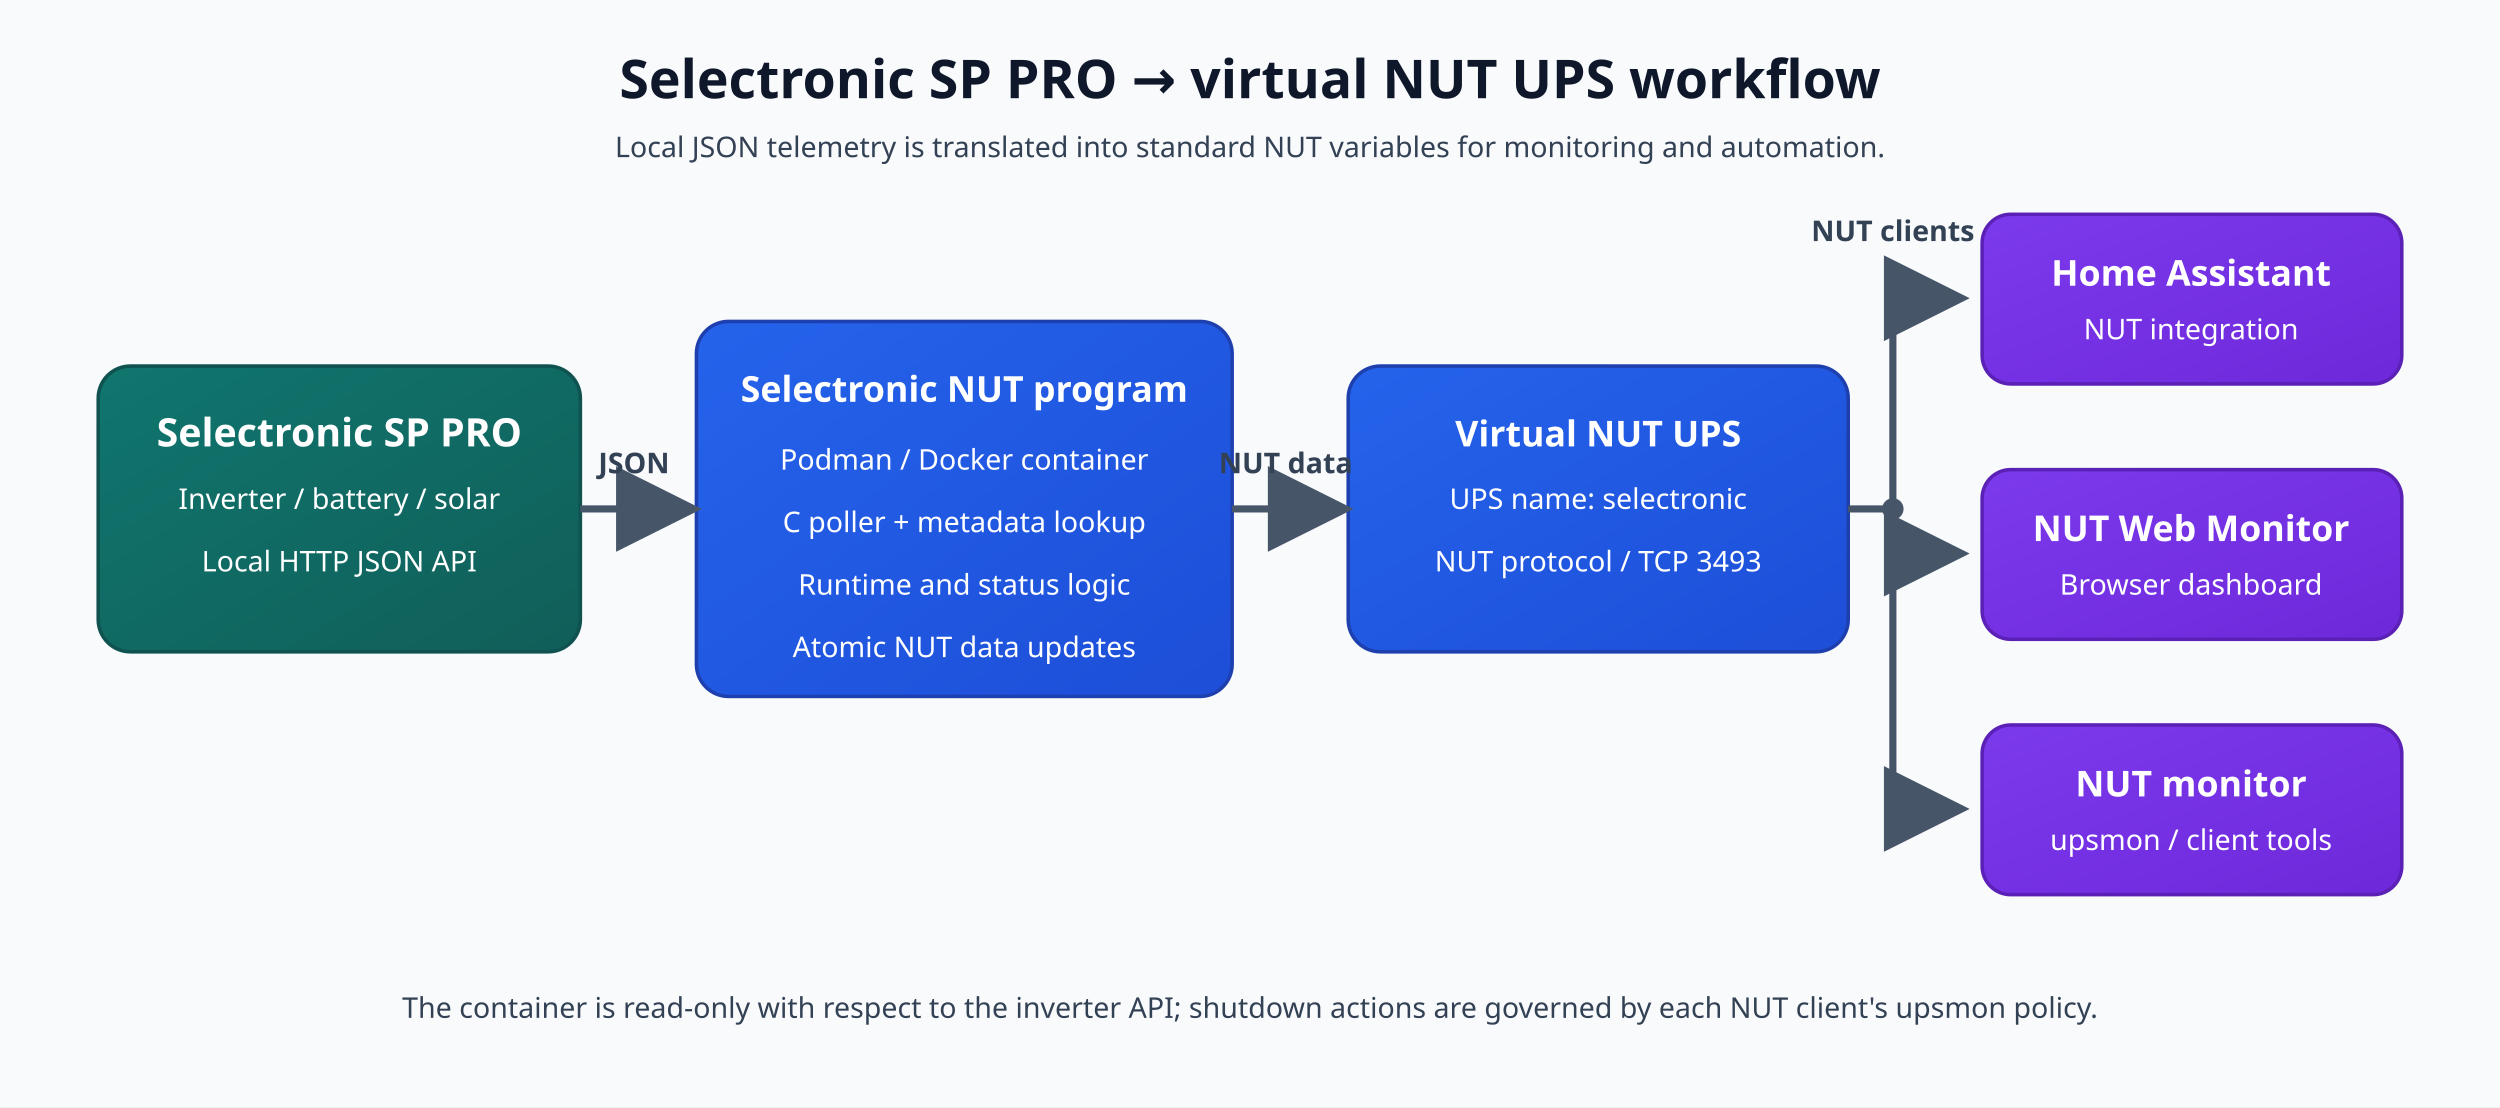
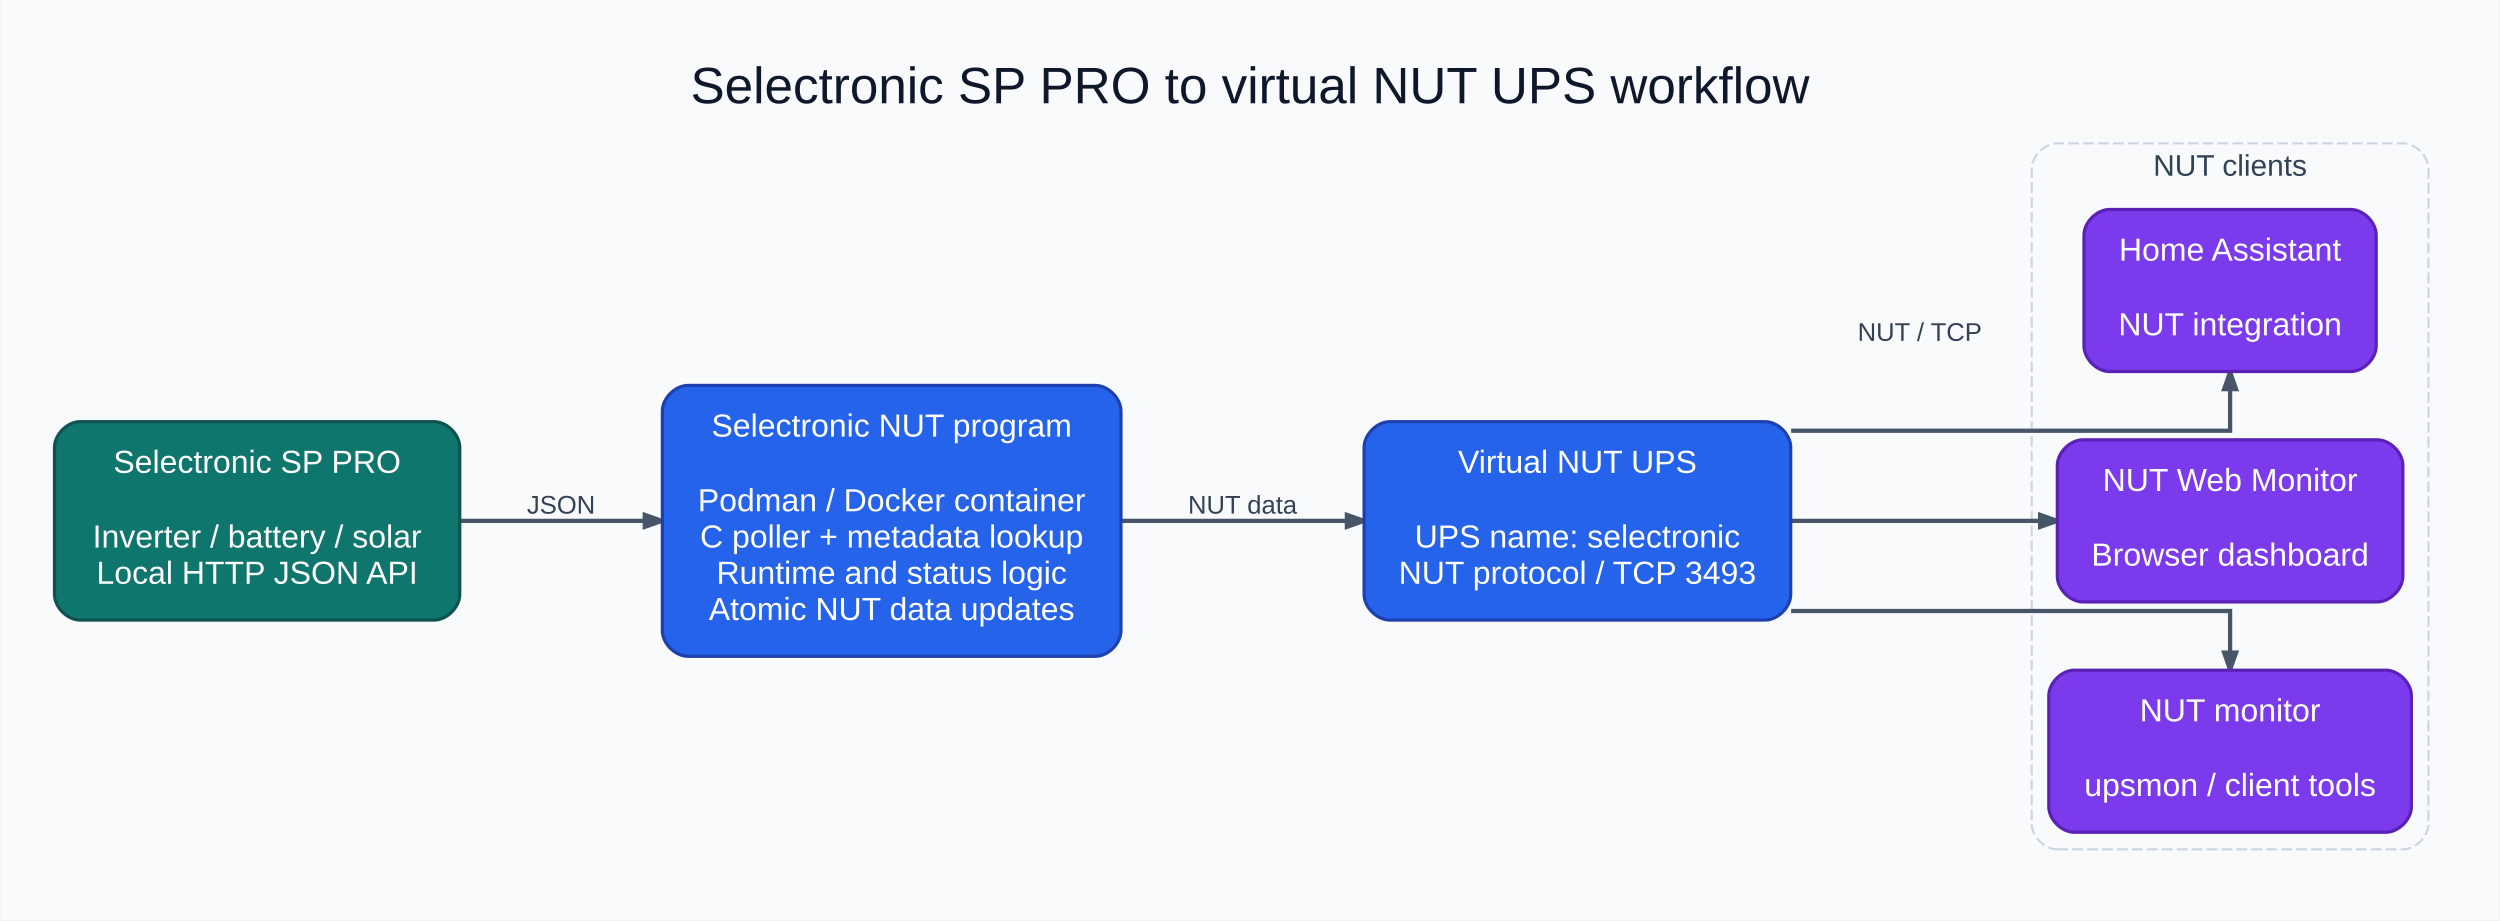
- <svg xmlns="http://www.w3.org/2000/svg" width="1400" height="620" viewBox="0 0 1400 620" role="img" aria-labelledby="title desc">
-   <defs>
-     <linearGradient id="source" x1="0" x2="1" y1="0" y2="1">
-       <stop offset="0" stop-color="#0f766e" />
-       <stop offset="1" stop-color="#115e59" />
-     </linearGradient>
-     <linearGradient id="service" x1="0" x2="1" y1="0" y2="1">
-       <stop offset="0" stop-color="#2563eb" />
-       <stop offset="1" stop-color="#1d4ed8" />
-     </linearGradient>
-     <linearGradient id="client" x1="0" x2="1" y1="0" y2="1">
-       <stop offset="0" stop-color="#7c3aed" />
-       <stop offset="1" stop-color="#6d28d9" />
-     </linearGradient>
-     <marker id="arrow" markerWidth="12" markerHeight="12" refX="10" refY="6" orient="auto">
-       <path d="M0,0 L12,6 L0,12 z" fill="#475569" />
-     </marker>
-     <style>
-       .heading { font-family: sans-serif; font-size: 20px; font-weight: 700; fill: white; }
-       .source-heading { font-size: 22px; }
-       .body { font-family: sans-serif; font-size: 16px; font-weight: 500; fill: white; }
-       .small { font: 500 16px sans-serif; fill: #334155; }
-       .title { font: 700 30px sans-serif; fill: #0f172a; }
-       .arrow-label { font: 600 16px sans-serif; fill: #334155; }
-     </style>
-   </defs>
-   <rect width="1400" height="620" fill="#f8fafc" />
-   <text x="700" y="55" text-anchor="middle" class="title">Selectronic SP PRO → virtual NUT UPS workflow</text>
-   <text x="700" y="88" text-anchor="middle" class="small">Local JSON telemetry is translated into standard NUT variables for monitoring and automation.</text>
-   <g>
-     <rect x="55" y="205" rx="18" width="270" height="160" fill="url(#source)" stroke="#0f5250" stroke-width="2" />
-     <text x="190" y="250" text-anchor="middle" class="heading source-heading">Selectronic SP PRO</text>
-     <text x="190" y="285" text-anchor="middle" class="body">Inverter / battery / solar</text>
-     <text x="190" y="320" text-anchor="middle" class="body">Local HTTP JSON API</text>
+ <svg xmlns="http://www.w3.org/2000/svg" width="1171pt" height="431pt" viewBox="0.00 0.00 1171.40 431.40">
+   <g id="graph0" class="graph" transform="scale(1 1) rotate(0) translate(25.2 406.2)">
+     <polygon fill="#f8fafc" stroke="transparent" points="-25.2,25.2 -25.2,-406.2 1146.2,-406.2 1146.2,25.2 -25.2,25.2" />
+     <text text-anchor="middle" x="560.5" y="-357.8" font-family="Arial" font-size="24.00" fill="#0f172a">Selectronic SP PRO to virtual NUT UPS workflow</text>
+     <g id="clust1" class="cluster">
+       <path fill="#f8fafc" stroke="#cbd5e1" stroke-dasharray="5,2" d="M939,-8C939,-8 1101,-8 1101,-8 1107,-8 1113,-14 1113,-20 1113,-20 1113,-327 1113,-327 1113,-333 1107,-339 1101,-339 1101,-339 939,-339 939,-339 933,-339 927,-333 927,-327 927,-327 927,-20 927,-20 927,-14 933,-8 939,-8" />
+       <text text-anchor="middle" x="1020" y="-323.8" font-family="Arial" font-size="14.00" fill="#334155">NUT clients</text>
+     </g>
+     <g id="edge1" class="edge">
+       <path fill="none" stroke="#475569" stroke-width="2" d="M190.36,-162C190.36,-162 276.76,-162 276.76,-162" />
+       <polygon fill="#475569" stroke="#475569" stroke-width="2" points="276.76,-164.8 284.76,-162 276.76,-159.2 276.76,-164.8" />
+       <text text-anchor="middle" x="237.5" y="-165.4" font-family="Arial" font-size="12.00" fill="#334155">JSON</text>
+     </g>
+     <g id="edge2" class="edge">
+       <path fill="none" stroke="#475569" stroke-width="2" d="M500,-162C500,-162 605.93,-162 605.93,-162" />
+       <polygon fill="#475569" stroke="#475569" stroke-width="2" points="605.93,-164.8 613.93,-162 605.93,-159.2 605.93,-164.8" />
+       <text text-anchor="middle" x="557" y="-165.4" font-family="Arial" font-size="12.00" fill="#334155">NUT data</text>
+     </g>
+     <g id="edge3" class="edge">
+       <path fill="none" stroke="#475569" stroke-width="2" d="M814.2,-204.25C903.44,-204.25 1020,-204.25 1020,-204.25 1020,-204.25 1020,-223.75 1020,-223.75" />
+       <polygon fill="#475569" stroke="#475569" stroke-width="2" points="1017.2,-223.75 1020,-231.75 1022.8,-223.75 1017.2,-223.75" />
+       <text text-anchor="middle" x="874.5" y="-246.4" font-family="Arial" font-size="12.00" fill="#334155">NUT / TCP</text>
+     </g>
+     <g id="edge4" class="edge">
+       <path fill="none" stroke="#475569" stroke-width="2" d="M814.2,-162C814.2,-162 930.95,-162 930.95,-162" />
+       <polygon fill="#475569" stroke="#475569" stroke-width="2" points="930.95,-164.8 938.95,-162 930.95,-159.2 930.95,-164.8" />
+     </g>
+     <g id="edge5" class="edge">
+       <path fill="none" stroke="#475569" stroke-width="2" d="M814.2,-119.75C903.44,-119.75 1020,-119.75 1020,-119.75 1020,-119.75 1020,-100.25 1020,-100.25" />
+       <polygon fill="#475569" stroke="#475569" stroke-width="2" points="1022.8,-100.25 1020,-92.25 1017.2,-100.25 1022.8,-100.25" />
+     </g>
+     <g id="node1" class="node">
+       <path fill="#0f766e" stroke="#0f5250" stroke-width="1.5" d="M178,-208.5C178,-208.5 12,-208.5 12,-208.5 6,-208.5 0,-202.5 0,-196.5 0,-196.5 0,-127.5 0,-127.5 0,-121.5 6,-115.5 12,-115.5 12,-115.5 178,-115.5 178,-115.5 184,-115.5 190,-121.5 190,-127.5 190,-127.5 190,-196.5 190,-196.5 190,-202.5 184,-208.5 178,-208.5" />
+       <text text-anchor="middle" x="95" y="-184.5" font-family="Arial" font-size="15.00" fill="white">Selectronic SP PRO</text>
+       <text text-anchor="middle" x="95" y="-149.5" font-family="Arial" font-size="15.00" fill="white">Inverter / battery / solar</text>
+       <text text-anchor="middle" x="95" y="-132.5" font-family="Arial" font-size="15.00" fill="white">Local HTTP JSON API</text>
+     </g>
+     <g id="node2" class="node">
+       <path fill="#2563eb" stroke="#1e40af" stroke-width="1.5" d="M488,-225.5C488,-225.5 297,-225.5 297,-225.5 291,-225.5 285,-219.5 285,-213.5 285,-213.5 285,-110.5 285,-110.5 285,-104.5 291,-98.5 297,-98.5 297,-98.5 488,-98.5 488,-98.5 494,-98.5 500,-104.5 500,-110.5 500,-110.5 500,-213.5 500,-213.5 500,-219.5 494,-225.5 488,-225.5" />
+       <text text-anchor="middle" x="392.5" y="-201.5" font-family="Arial" font-size="15.00" fill="white">Selectronic NUT program</text>
+       <text text-anchor="middle" x="392.5" y="-166.5" font-family="Arial" font-size="15.00" fill="white">Podman / Docker container</text>
+       <text text-anchor="middle" x="392.5" y="-149.5" font-family="Arial" font-size="15.00" fill="white">C poller + metadata lookup</text>
+       <text text-anchor="middle" x="392.5" y="-132.5" font-family="Arial" font-size="15.00" fill="white">Runtime and status logic</text>
+       <text text-anchor="middle" x="392.5" y="-115.5" font-family="Arial" font-size="15.00" fill="white">Atomic NUT data updates</text>
+     </g>
+     <g id="node3" class="node">
+       <path fill="#2563eb" stroke="#1e40af" stroke-width="1.5" d="M802,-208.5C802,-208.5 626,-208.5 626,-208.5 620,-208.5 614,-202.5 614,-196.5 614,-196.5 614,-127.5 614,-127.5 614,-121.5 620,-115.5 626,-115.5 626,-115.5 802,-115.5 802,-115.5 808,-115.5 814,-121.5 814,-127.5 814,-127.5 814,-196.5 814,-196.5 814,-202.5 808,-208.5 802,-208.5" />
+       <text text-anchor="middle" x="714" y="-184.5" font-family="Arial" font-size="15.00" fill="white">Virtual NUT UPS</text>
+       <text text-anchor="middle" x="714" y="-149.5" font-family="Arial" font-size="15.00" fill="white">UPS name: selectronic</text>
+       <text text-anchor="middle" x="714" y="-132.5" font-family="Arial" font-size="15.00" fill="white">NUT protocol / TCP 3493</text>
+     </g>
+     <g id="node4" class="node">
+       <path fill="#7c3aed" stroke="#5b21b6" stroke-width="1.5" d="M1076.5,-308C1076.5,-308 963.5,-308 963.5,-308 957.5,-308 951.5,-302 951.5,-296 951.5,-296 951.5,-244 951.5,-244 951.5,-238 957.5,-232 963.5,-232 963.5,-232 1076.5,-232 1076.5,-232 1082.5,-232 1088.5,-238 1088.5,-244 1088.5,-244 1088.5,-296 1088.5,-296 1088.5,-302 1082.5,-308 1076.5,-308" />
+       <text text-anchor="middle" x="1020" y="-284" font-family="Arial" font-size="15.00" fill="white">Home Assistant</text>
+       <text text-anchor="middle" x="1020" y="-249" font-family="Arial" font-size="15.00" fill="white">NUT integration</text>
+     </g>
+     <g id="node5" class="node">
+       <path fill="#7c3aed" stroke="#5b21b6" stroke-width="1.5" d="M1089,-200C1089,-200 951,-200 951,-200 945,-200 939,-194 939,-188 939,-188 939,-136 939,-136 939,-130 945,-124 951,-124 951,-124 1089,-124 1089,-124 1095,-124 1101,-130 1101,-136 1101,-136 1101,-188 1101,-188 1101,-194 1095,-200 1089,-200" />
+       <text text-anchor="middle" x="1020" y="-176" font-family="Arial" font-size="15.00" fill="white">NUT Web Monitor</text>
+       <text text-anchor="middle" x="1020" y="-141" font-family="Arial" font-size="15.00" fill="white">Browser dashboard</text>
+     </g>
+     <g id="node6" class="node">
+       <path fill="#7c3aed" stroke="#5b21b6" stroke-width="1.5" d="M1093,-92C1093,-92 947,-92 947,-92 941,-92 935,-86 935,-80 935,-80 935,-28 935,-28 935,-22 941,-16 947,-16 947,-16 1093,-16 1093,-16 1099,-16 1105,-22 1105,-28 1105,-28 1105,-80 1105,-80 1105,-86 1099,-92 1093,-92" />
+       <text text-anchor="middle" x="1020" y="-68" font-family="Arial" font-size="15.00" fill="white">NUT monitor</text>
+       <text text-anchor="middle" x="1020" y="-33" font-family="Arial" font-size="15.00" fill="white">upsmon / client tools</text>
+     </g>
  </g>
-   <g>
-     <rect x="390" y="180" rx="18" width="300" height="210" fill="url(#service)" stroke="#1e40af" stroke-width="2" />
-     <text x="540" y="225" text-anchor="middle" class="heading">Selectronic NUT program</text>
-     <text x="540" y="263" text-anchor="middle" class="body">Podman / Docker container</text>
-     <text x="540" y="298" text-anchor="middle" class="body">C poller + metadata lookup</text>
-     <text x="540" y="333" text-anchor="middle" class="body">Runtime and status logic</text>
-     <text x="540" y="368" text-anchor="middle" class="body">Atomic NUT data updates</text>
-   </g>
-   <g>
-     <rect x="755" y="205" rx="18" width="280" height="160" fill="url(#service)" stroke="#1e40af" stroke-width="2" />
-     <text x="895" y="250" text-anchor="middle" class="heading">Virtual NUT UPS</text>
-     <text x="895" y="285" text-anchor="middle" class="body">UPS name: selectronic</text>
-     <text x="895" y="320" text-anchor="middle" class="body">NUT protocol / TCP 3493</text>
-   </g>
-   <g>
-     <rect x="1110" y="120" rx="16" width="235" height="95" fill="url(#client)" stroke="#5b21b6" stroke-width="2" />
-     <text x="1227" y="160" text-anchor="middle" class="heading">Home Assistant</text>
-     <text x="1227" y="190" text-anchor="middle" class="body">NUT integration</text>
-     <rect x="1110" y="263" rx="16" width="235" height="95" fill="url(#client)" stroke="#5b21b6" stroke-width="2" />
-     <text x="1227" y="303" text-anchor="middle" class="heading">NUT Web Monitor</text>
-     <text x="1227" y="333" text-anchor="middle" class="body">Browser dashboard</text>
-     <rect x="1110" y="406" rx="16" width="235" height="95" fill="url(#client)" stroke="#5b21b6" stroke-width="2" />
-     <text x="1227" y="446" text-anchor="middle" class="heading">NUT monitor</text>
-     <text x="1227" y="476" text-anchor="middle" class="body">upsmon / client tools</text>
-   </g>
-   <line x1="325" y1="285" x2="385" y2="285" stroke="#475569" stroke-width="4" marker-end="url(#arrow)" />
-   <text x="355" y="265" text-anchor="middle" class="arrow-label">JSON</text>
-   <line x1="690" y1="285" x2="750" y2="285" stroke="#475569" stroke-width="4" marker-end="url(#arrow)" />
-   <text x="720" y="265" text-anchor="middle" class="arrow-label">NUT data</text>
-   <line x1="1035" y1="285" x2="1060" y2="285" stroke="#475569" stroke-width="4" />
-   <circle cx="1060" cy="285" r="6" fill="#475569" />
-   <text x="1060" y="135" text-anchor="middle" class="arrow-label">NUT clients</text>
-   <line x1="1060" y1="167" x2="1060" y2="453" stroke="#475569" stroke-width="4" />
-   <line x1="1060" y1="167" x2="1095" y2="167" stroke="#475569" stroke-width="4" marker-end="url(#arrow)" />
-   <line x1="1060" y1="310" x2="1095" y2="310" stroke="#475569" stroke-width="4" marker-end="url(#arrow)" />
-   <line x1="1060" y1="453" x2="1095" y2="453" stroke="#475569" stroke-width="4" marker-end="url(#arrow)" />
-   <text x="700" y="570" text-anchor="middle" class="small">The container is read-only with respect to the inverter API; shutdown actions are governed by each NUT client's upsmon policy.</text>
</svg>
